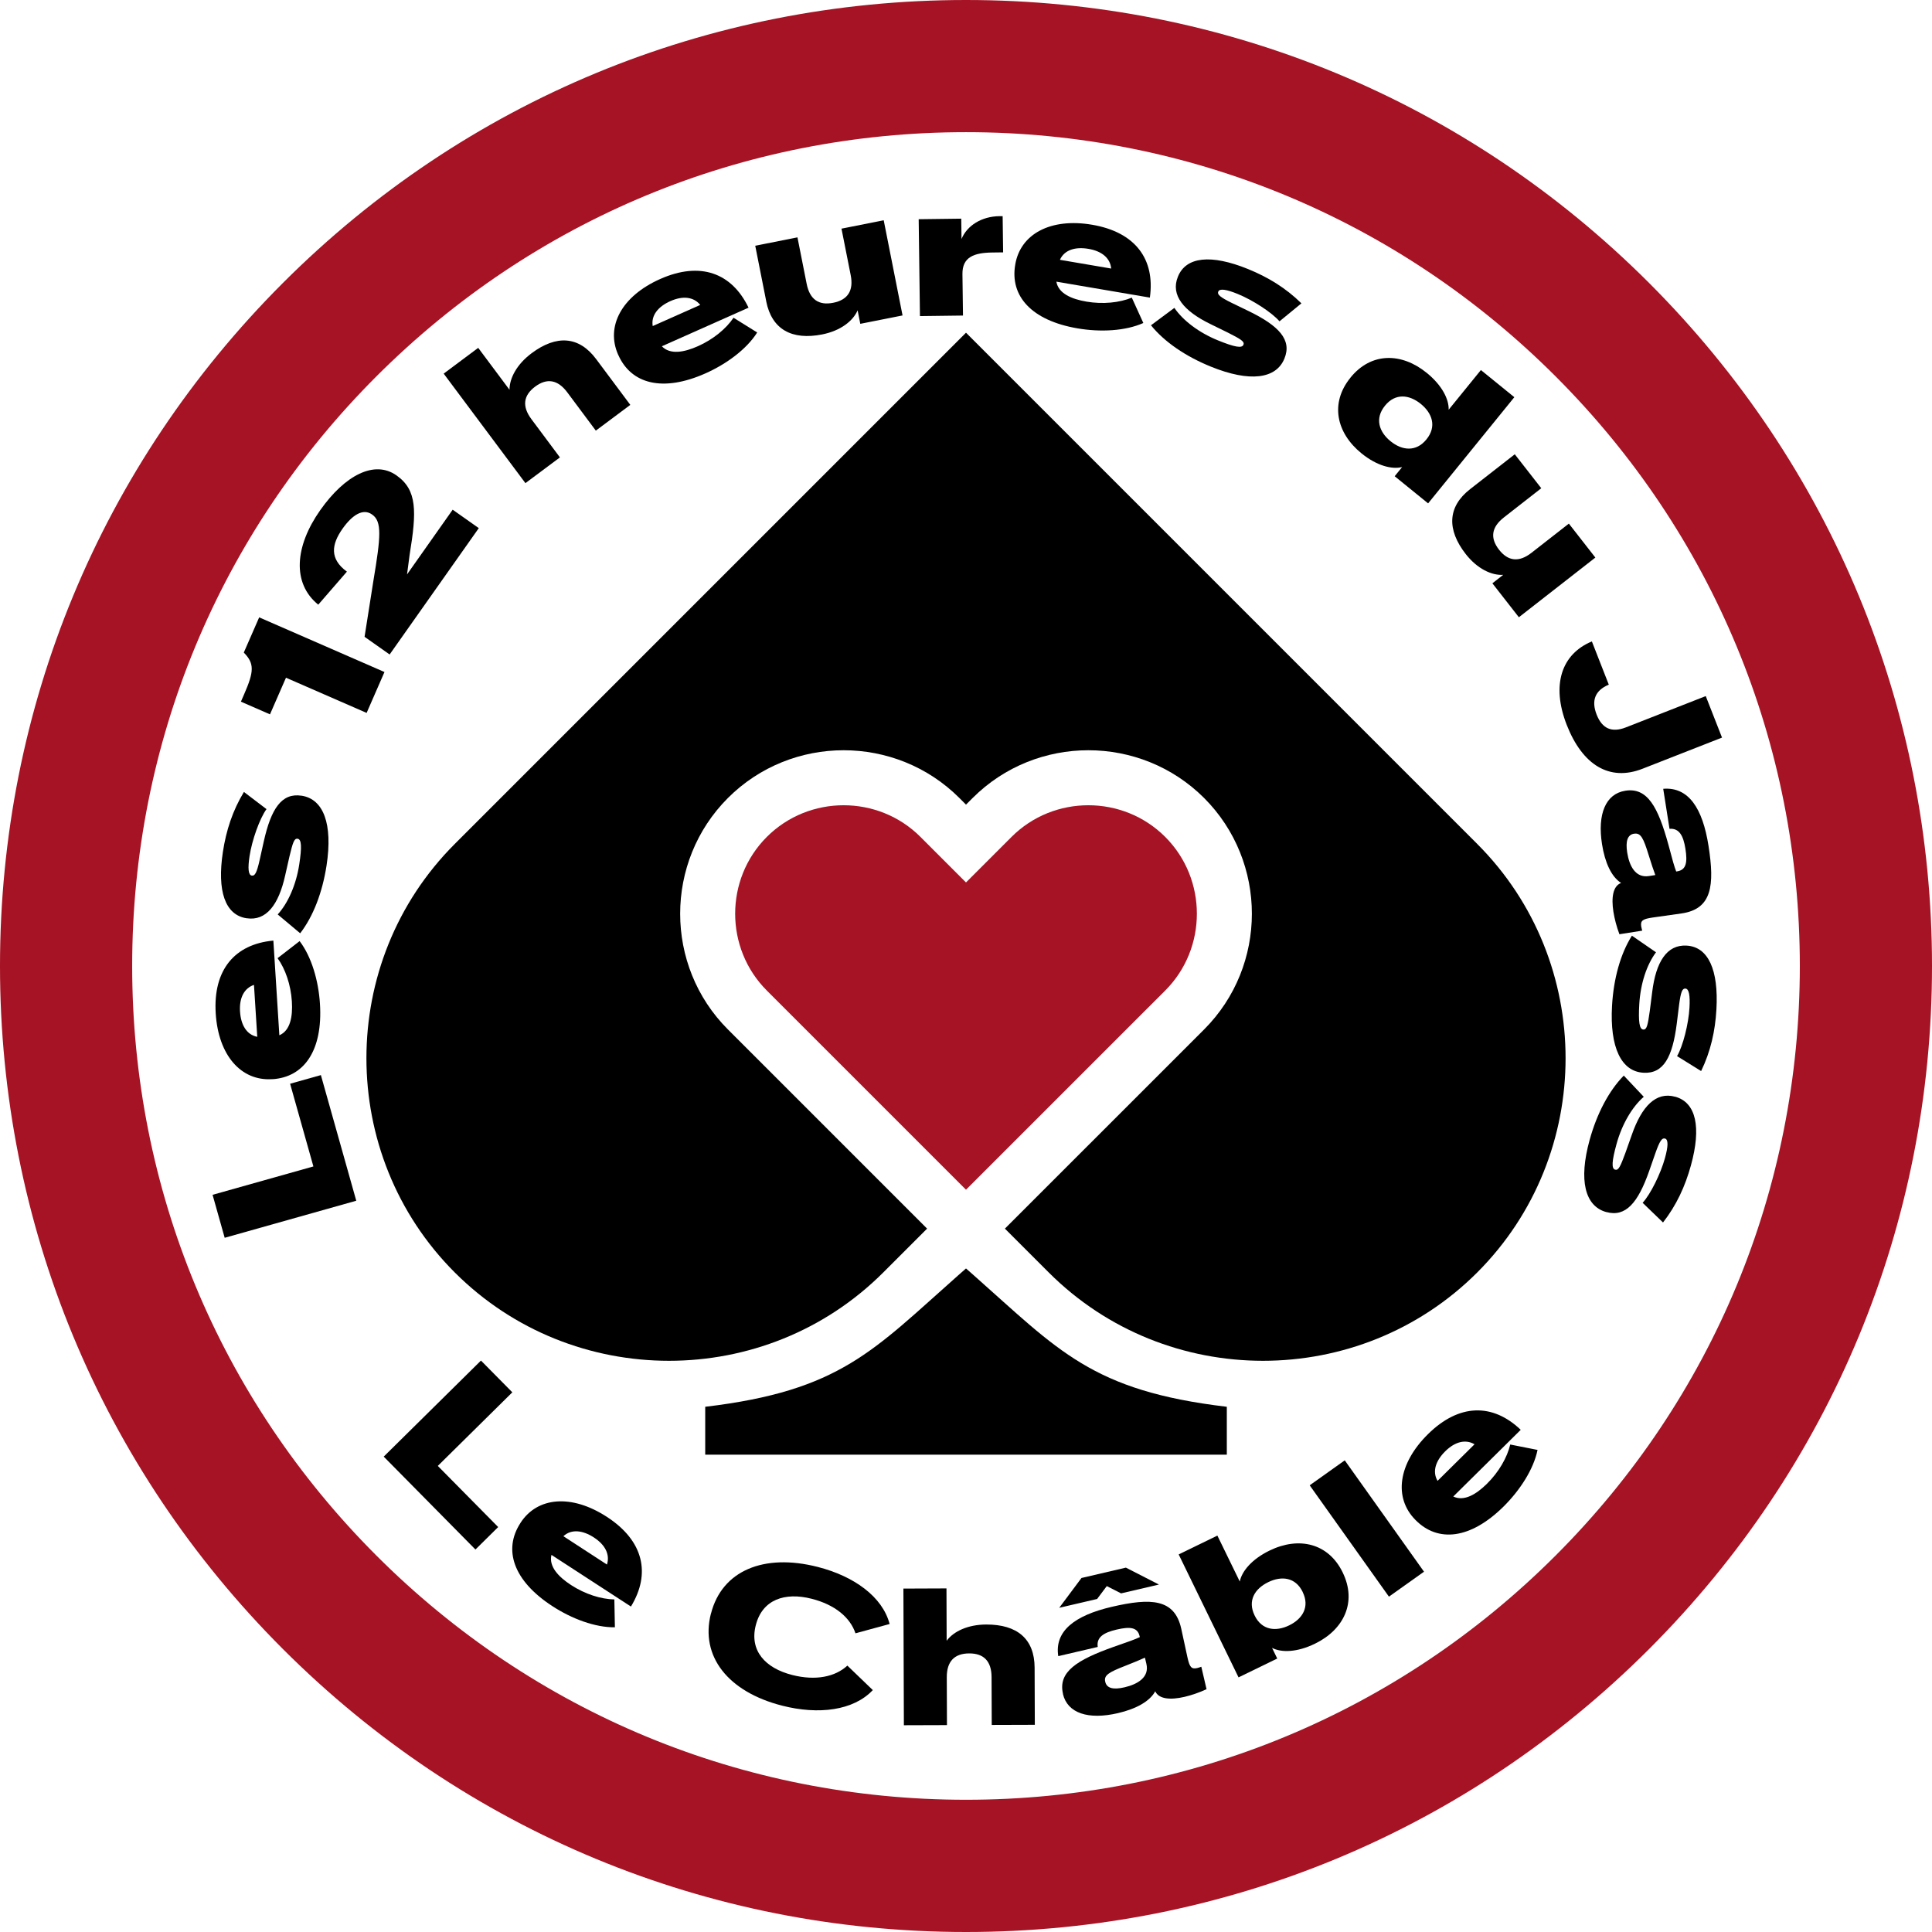
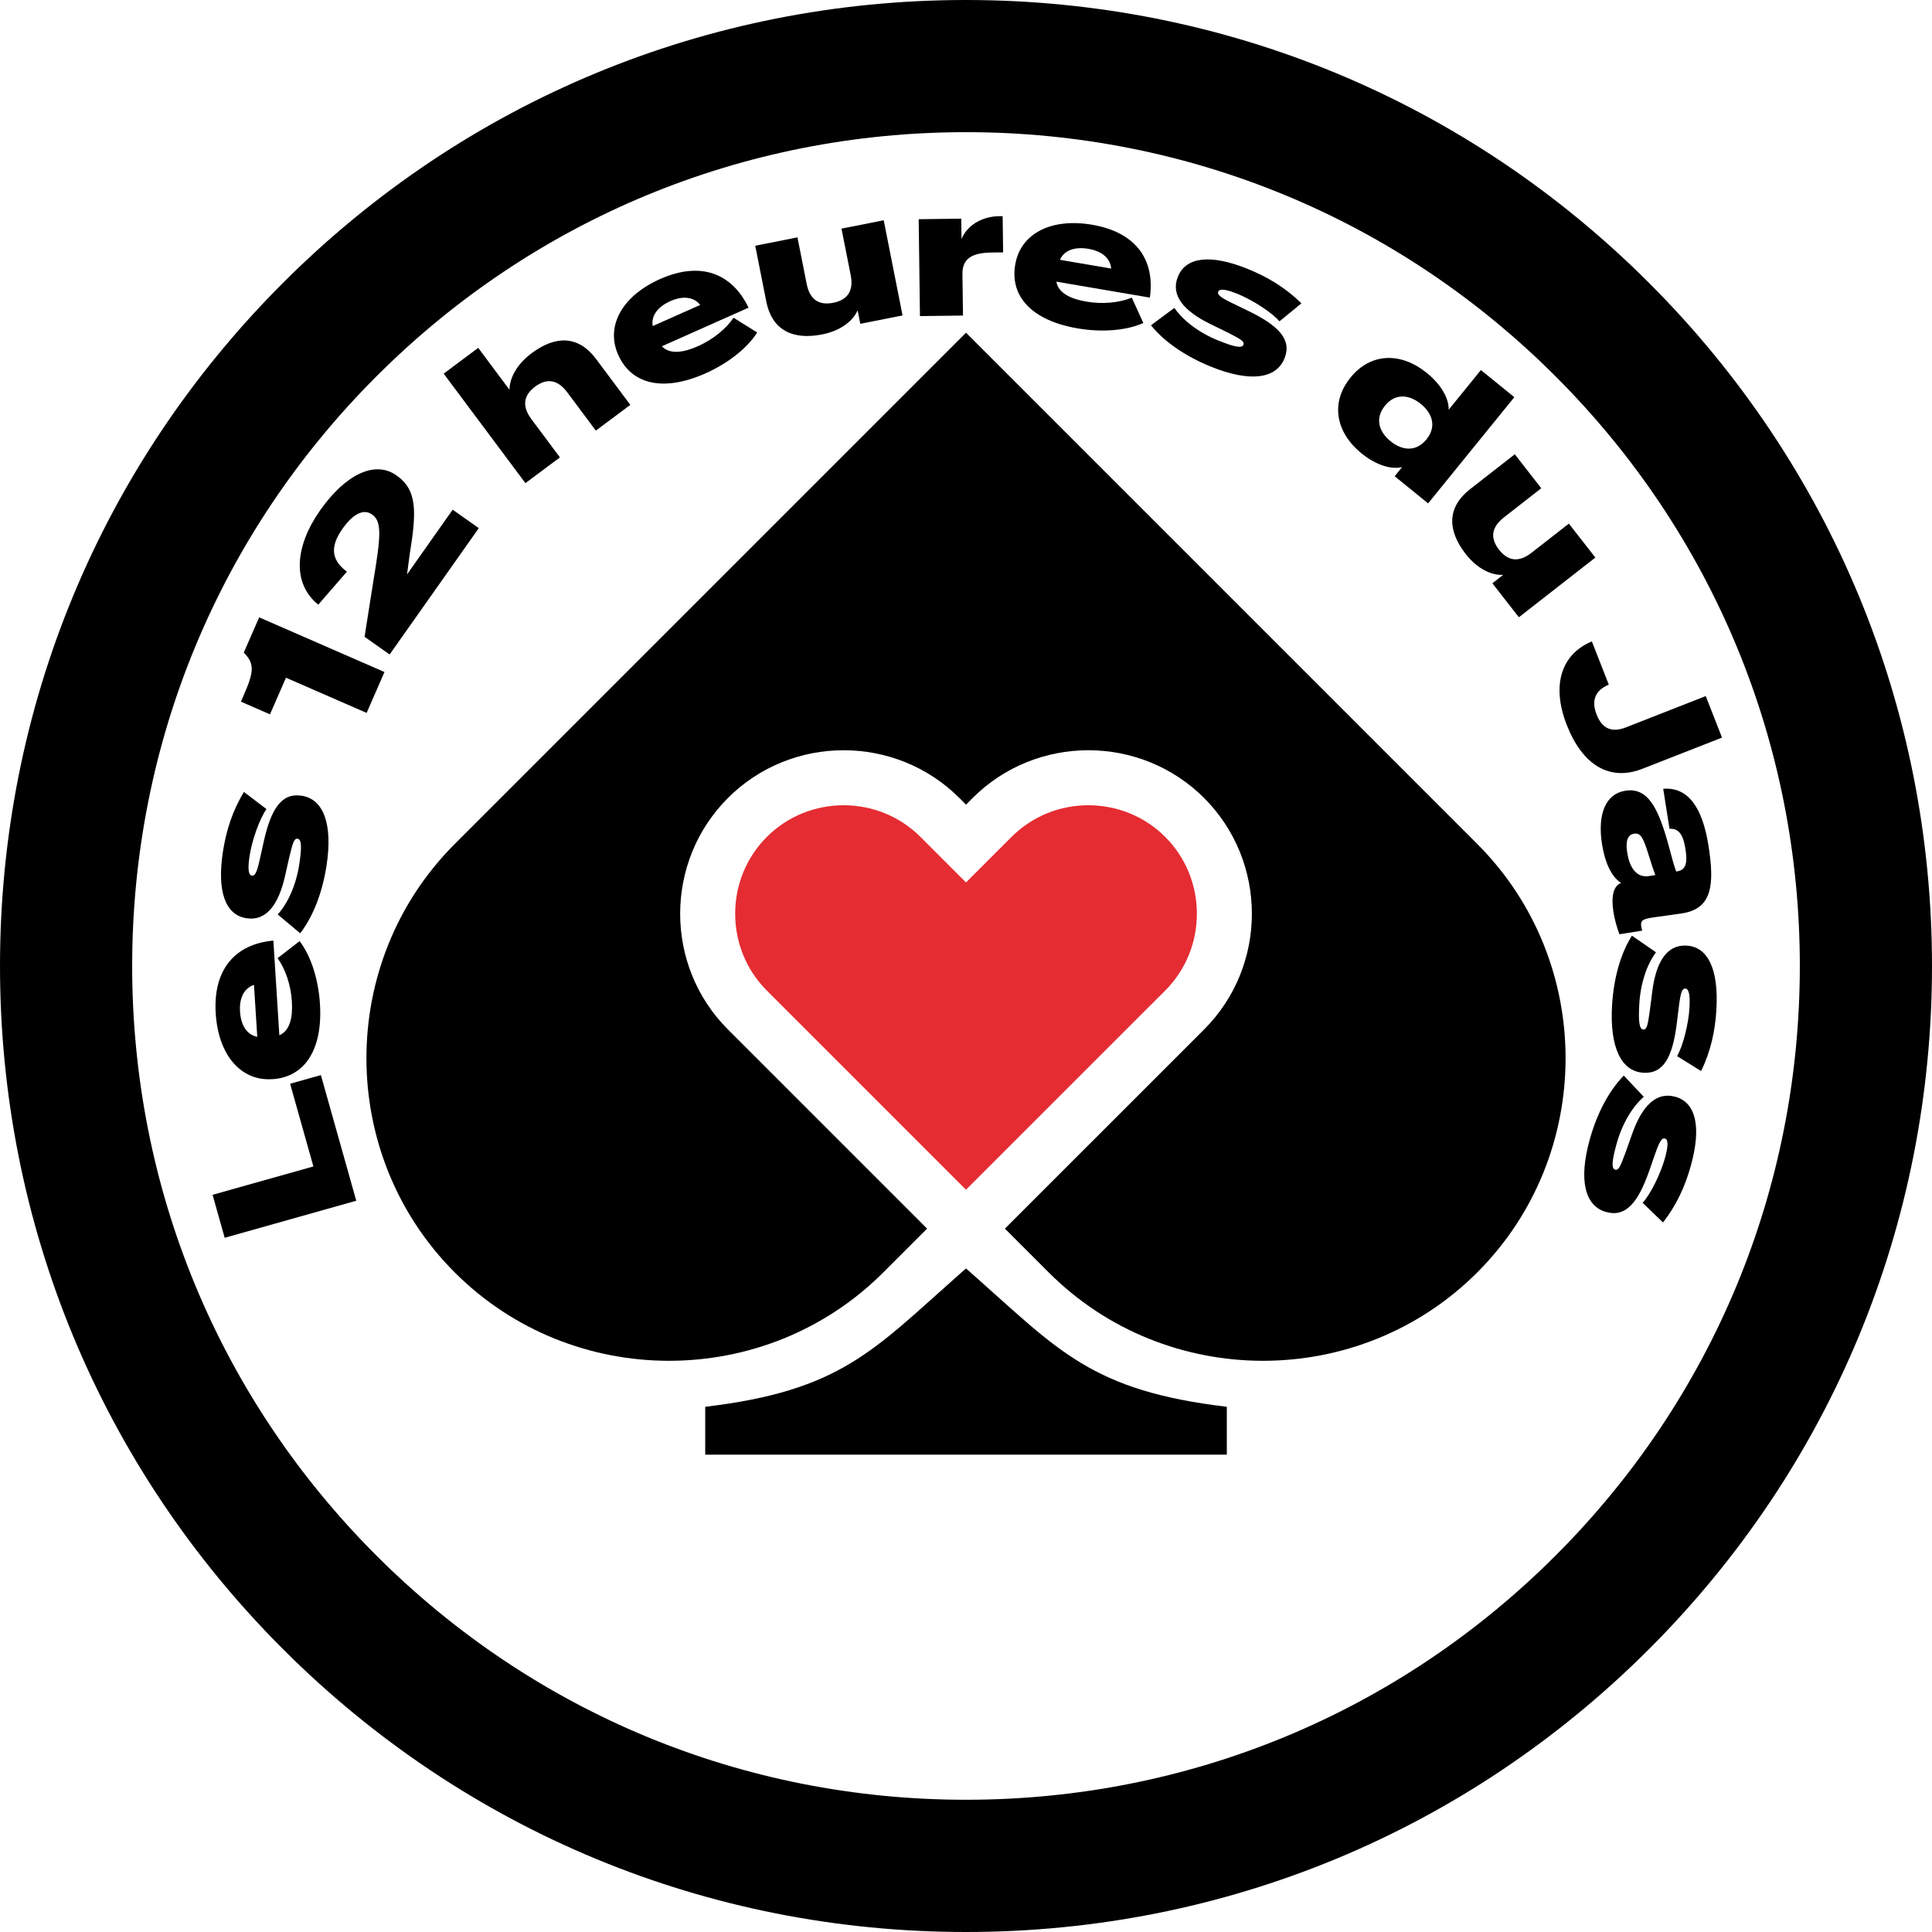
<svg xmlns="http://www.w3.org/2000/svg" id="Calque_2" data-name="Calque 2" viewBox="0 0 565.11 565.12">
  <defs>
    <style>
      .cls-1, .cls-2 {
        fill-rule: evenodd;
      }

-       .cls-3, .cls-2 {
-         fill: #a51324;
+       .cls-2 {
+         fill: #e42c32;
      }
    </style>
  </defs>
  <g id="Calque_1-2" data-name="Calque 1">
    <g>
      <g>
        <path class="cls-1" d="M293.94,359.38l12.82,12.82c17.23,17.23,39.94,25.84,62.67,25.84s45.44-8.62,62.67-25.84c17.23-17.23,25.84-39.95,25.84-62.67s-8.61-45.44-25.84-62.67l-149.54-149.54-149.54,149.54c-17.23,17.23-25.84,39.95-25.84,62.67s8.61,45.44,25.84,62.67c17.23,17.23,39.94,25.84,62.67,25.84s45.44-8.62,62.67-25.84l12.82-12.82-58.26-58.26c-9.32-9.31-13.97-21.59-13.97-33.85s4.66-24.54,13.97-33.85c9.32-9.32,21.59-13.97,33.85-13.97s24.54,4.66,33.86,13.97l1.93,1.94,1.94-1.94c9.32-9.32,21.59-13.97,33.85-13.97s24.54,4.66,33.86,13.97c9.31,9.32,13.97,21.59,13.97,33.85s-4.66,24.54-13.97,33.85l-58.27,58.26" />
        <path class="cls-2" d="M282.56,348l58.27-58.26c6.17-6.17,9.26-14.32,9.26-22.47s-3.09-16.3-9.26-22.47-14.32-9.26-22.48-9.26-16.3,3.09-22.47,9.26l-13.32,13.32-13.32-13.32c-6.17-6.17-14.32-9.26-22.47-9.26s-16.3,3.09-22.47,9.26c-6.17,6.17-9.26,14.32-9.26,22.47s3.09,16.3,9.26,22.47l58.26,58.26" />
        <path class="cls-1" d="M280.29,373.03c-24.83,21.96-34.46,33.78-74.01,38.46v14h152.57v-14c-39.55-4.68-49.19-16.49-74.02-38.46-.74-.66-1.5-1.33-2.27-2-.77.68-1.53,1.35-2.27,2" />
      </g>
-       <path class="cls-3" d="M282.56,565.12c-75.47,0-146.43-29.39-199.8-82.76C29.39,428.99,0,358.03,0,282.56S29.39,136.13,82.76,82.76C136.13,29.39,207.08,0,282.56,0s146.43,29.39,199.8,82.76c53.37,53.37,82.76,124.32,82.76,199.8s-29.39,146.43-82.76,199.8c-53.37,53.37-124.32,82.76-199.8,82.76ZM282.56,38.66c-65.15,0-126.39,25.37-172.46,71.43-46.07,46.07-71.44,107.31-71.44,172.46s25.37,126.39,71.44,172.46c46.07,46.07,107.31,71.43,172.46,71.43s126.39-25.37,172.46-71.43c46.07-46.07,71.44-107.31,71.44-172.46s-25.37-126.39-71.44-172.46c-46.07-46.07-107.31-71.43-172.46-71.43Z" />
+       <path d="M282.56,565.12c-75.47,0-146.43-29.39-199.8-82.76C29.39,428.99,0,358.03,0,282.56S29.39,136.13,82.76,82.76C136.13,29.39,207.08,0,282.56,0s146.43,29.39,199.8,82.76c53.37,53.37,82.76,124.32,82.76,199.8s-29.39,146.43-82.76,199.8c-53.37,53.37-124.32,82.76-199.8,82.76ZM282.56,38.66c-65.15,0-126.39,25.37-172.46,71.43-46.07,46.07-71.44,107.31-71.44,172.46s25.37,126.39,71.44,172.46c46.07,46.07,107.31,71.43,172.46,71.43s126.39-25.37,172.46-71.43c46.07-46.07,71.44-107.31,71.44-172.46s-25.37-126.39-71.44-172.46c-46.07-46.07-107.31-71.43-172.46-71.43Z" />
      <g>
        <path d="M65.72,362.05l-3.54-12.56,29.49-8.3-6.81-24.19,9-2.53,10.35,36.75-38.49,10.84Z" />
        <path d="M79.7,315.66h-.13c-9.04.58-15.69-6.93-16.47-19.21-.81-12.83,5.62-20.27,16.81-21.32h.05s1.75,27.68,1.75,27.68h.03c3.16-1.37,3.92-5.41,3.63-9.92-.31-4.83-1.9-9.46-4.18-12.62l6.45-4.99c3.51,4.6,5.53,11.63,5.95,18.37.86,13.66-4.66,21.43-13.89,22.02ZM75.22,303.27h.03s-.96-15.17-.96-15.17h-.05c-2.81.98-4.29,3.76-4.03,7.79.25,3.9,1.92,6.77,5.02,7.38Z" />
        <path d="M87.78,272.97l-6.55-5.49c3.01-3.3,5.39-8.66,6.3-14.62.79-5.17.67-7.34-.46-7.52h-.05c-.97-.16-1.39,1.18-2.36,5.22l-1.26,5.56c-1.89,8.5-5.51,13.35-11.26,12.47h-.05c-6.22-.96-8.65-7.92-6.89-19.42.96-6.28,2.84-12.06,6.15-17.52l6.6,5.02c-2.01,2.78-4.25,9.11-4.95,13.73-.54,3.55-.39,5.56.66,5.72h.03c.87.14,1.43-.88,2.25-4.52l1.22-5.49c2.14-9.56,5.22-14.25,11.03-13.36h.05c6.38.99,9.14,8.26,7.28,20.4-1.21,7.88-3.89,14.89-7.72,19.84Z" />
        <path d="M83.65,198.24l-4.68,10.71-8.5-3.71.93-2.14c2.9-6.65,3.09-9-.09-12.22l4.5-10.3,36.65,15.99-5.22,11.96-23.6-10.3Z" />
        <path d="M106.64,186.26l2.59-16.44c2.15-12.85,2.53-17.27-.36-19.3l-.07-.05c-2.63-1.85-5.77.16-8.6,4.17-3.29,4.67-3.81,8.85,1.27,12.57l-8.38,9.66c-7.74-6.27-6.84-17.12.58-27.64,7.24-10.27,15.87-14.71,22.28-10.19l.08.06c6.01,4.24,5.87,10.48,3.79,23.15l-.76,5.77,13.35-18.93,7.64,5.39-26.08,36.96-7.36-5.19Z" />
        <path d="M129.79,109.28l10.09-7.53,9.15,12.26c0-3.38,2.13-7.45,6.47-10.69,7.26-5.42,13.84-5.03,18.88,1.72l9.99,13.39-10.09,7.53-8.35-11.2c-2.78-3.72-5.95-4.24-9.4-1.67-3.45,2.57-3.88,5.77-1.1,9.5l8.35,11.2-10.09,7.53-23.91-32.03Z" />
        <path d="M180.86,103.87l-.05-.12c-3.68-8.28,1.04-17.13,12.28-22.13,11.75-5.23,20.95-1.79,25.84,8.33l.02.05-25.34,11.28v.02c2.39,2.49,6.45,1.79,10.57-.05,4.42-1.97,8.21-5.08,10.38-8.31l6.92,4.31c-3.08,4.89-8.98,9.23-15.14,11.97-12.5,5.56-21.71,3.09-25.47-5.36ZM190.91,95.36v.02s13.9-6.18,13.9-6.18l-.02-.05c-1.89-2.3-5.02-2.71-8.7-1.07-3.57,1.59-5.68,4.16-5.17,7.27Z" />
        <path d="M224.13,88.14l-3.22-16.26,12.35-2.45,2.69,13.58c.91,4.59,3.54,6.4,7.79,5.55,4.22-.84,6-3.52,5.09-8.1l-2.69-13.58,12.35-2.45,5.51,27.84-12.36,2.45-.78-3.94c-1.36,3.11-4.97,5.97-10.36,7.04-8.84,1.75-14.74-1.42-16.38-9.68Z" />
        <path d="M268.71,64.12l12.46-.16.08,5.95c1.62-3.95,5.89-6.61,11.07-6.68h.96s.14,10.59.14,10.59l-3.19.04c-5.34.07-8.78,1.34-8.71,6.33l.16,12.11-12.59.16-.37-28.34Z" />
        <path d="M296.95,77.48l.02-.13c1.52-8.93,10.36-13.68,22.49-11.61,12.68,2.16,18.44,10.12,16.89,21.26v.05s-27.35-4.66-27.35-4.66v.03c.6,3.39,4.36,5.06,8.82,5.81,4.77.81,9.65.32,13.24-1.17l3.37,7.42c-5.28,2.36-12.59,2.71-19.24,1.57-13.49-2.3-19.79-9.46-18.24-18.57ZM310.04,75.97v.03s14.98,2.55,14.98,2.55v-.05c-.29-2.96-2.66-5.04-6.65-5.71-3.85-.66-7.03.31-8.33,3.19Z" />
        <path d="M336.65,95.16l6.86-5.1c2.52,3.69,7.18,7.25,12.77,9.51,4.85,1.97,6.99,2.35,7.42,1.29l.02-.05c.37-.91-.83-1.63-4.54-3.51l-5.12-2.51c-7.83-3.81-11.71-8.45-9.52-13.84l.02-.05c2.37-5.84,9.7-6.59,20.48-2.21,5.88,2.39,11.08,5.56,15.63,10.04l-6.41,5.26c-2.24-2.6-7.88-6.24-12.21-8-3.32-1.35-5.31-1.67-5.71-.69v.02c-.34.81.52,1.59,3.87,3.24l5.06,2.45c8.81,4.29,12.66,8.38,10.45,13.82l-.02.05c-2.43,5.98-10.15,6.98-21.52,2.36-7.39-3-13.58-7.23-17.52-12.1Z" />
        <path d="M395,110.48l.03-.04c6.03-7.43,14.91-7.37,22.3-1.37,4.52,3.67,6.51,7.75,6.41,10.78l9.43-11.61,9.78,7.94-25.22,31.06-9.78-7.94,2.18-2.68c-2.96.74-7.38-.35-11.9-4.02-7.38-6-9.25-14.7-3.22-22.12ZM417.23,128.54l.03-.04c3.03-3.73,1.7-7.62-1.66-10.35-3.36-2.73-7.44-3.23-10.47.5l-.03.04c-3.03,3.73-1.72,7.64,1.64,10.37,3.36,2.73,7.45,3.21,10.49-.52Z" />
        <path d="M430.01,143.08l13.07-10.2,7.75,9.93-10.91,8.52c-3.69,2.88-4.11,6.04-1.45,9.46,2.65,3.39,5.84,3.77,9.52.89l10.91-8.52,7.75,9.93-22.37,17.46-7.75-9.93,3.16-2.47c-3.39.19-7.56-1.75-10.95-6.08-5.54-7.1-5.38-13.8,1.26-18.98Z" />
        <path d="M465.63,187.62l4.95,12.64c-4.04,1.7-5.16,4.67-3.55,8.78,1.59,4.06,4.38,5.36,8.56,3.72l23.35-9.15,4.76,12.14-23.25,9.11c-9.69,3.8-17.58-1.1-22.17-12.82-4.58-11.7-1.53-20.74,7.35-24.42Z" />
        <path d="M475.39,231.29h.03c6.48-1.02,9.58,4.81,12.59,15.76,1.26,4.78,1.74,6.45,2.29,7.87l.29-.05c2.62-.41,3.04-2.58,2.41-6.56-.62-3.96-1.85-6.08-4.66-5.88l-1.84-11.7c7.43-.61,11.53,5.74,13.24,16.63,1.84,11.68,1.01,18.53-7.85,19.82l-8.47,1.2c-2.81.42-3.63.84-3.36,2.6.06.37.18.78.3,1.24l-6.67,1.05c-.84-2.23-1.43-4.51-1.76-6.58-.65-4.15-.14-7.53,2.25-8.42-2.84-1.81-4.73-5.95-5.58-11.33-1.39-8.84,1.07-14.74,6.79-15.64ZM482.33,256.25l1.86-.29c-.56-1.47-1.12-3.21-1.99-5.98-1.48-4.77-2.25-6.42-4.17-6.12h-.08c-1.86.31-2.52,2.13-1.98,5.54.6,3.83,2.39,7.48,6.35,6.85Z" />
        <path d="M477.35,273.7l7.04,4.85c-2.68,3.57-4.54,9.13-4.89,15.15-.3,5.22.03,7.37,1.17,7.44h.05c.98.06,1.27-1.31,1.85-5.42l.72-5.65c1.08-8.64,4.23-13.81,10.03-13.47h.05c6.28.36,9.36,7.06,8.69,18.67-.36,6.34-1.69,12.27-4.47,18.02l-7.04-4.37c1.74-2.96,3.36-9.46,3.63-14.13.21-3.58-.13-5.57-1.19-5.63h-.03c-.88-.05-1.33,1.01-1.81,4.71l-.69,5.57c-1.23,9.72-3.85,14.68-9.71,14.34h-.05c-6.44-.37-9.87-7.36-9.17-19.61.46-7.96,2.47-15.18,5.81-20.47Z" />
        <path d="M474.95,314.6l5.86,6.22c-3.37,2.93-6.36,7.97-7.96,13.79-1.39,5.04-1.52,7.21-.42,7.52h.05c.95.28,1.52-1,2.96-4.9l1.9-5.37c2.87-8.22,7.03-12.61,12.64-11.06h.05c6.07,1.69,7.67,8.88,4.57,20.1-1.69,6.12-4.23,11.65-8.16,16.68l-5.96-5.75c2.32-2.53,5.28-8.55,6.52-13.05.96-3.46,1.04-5.47.02-5.75h-.03c-.84-.24-1.52.7-2.76,4.22l-1.85,5.3c-3.24,9.25-6.85,13.54-12.51,11.98h-.05c-6.22-1.73-8.11-9.28-4.84-21.11,2.12-7.68,5.61-14.33,9.98-18.8Z" />
      </g>
-       <g>
-         <path d="M140.69,397.98l9.17,9.28-21.8,21.53,17.66,17.88-6.65,6.57-26.83-27.17,28.45-28.1Z" />
-         <path d="M152.19,445.54l.07-.11c4.93-7.6,14.93-8.45,25.24-1.75,10.78,7,12.91,16.59,7.08,26.2l-.03.04-23.25-15.11v.02c-.8,3.35,1.99,6.37,5.78,8.83,4.05,2.63,8.73,4.12,12.62,4.18l.16,8.15c-5.78.08-12.63-2.5-18.28-6.18-11.47-7.45-14.41-16.52-9.38-24.27ZM164.8,449.33v.02s12.72,8.28,12.72,8.28l.03-.04c.89-2.84-.46-5.68-3.84-7.88-3.27-2.13-6.58-2.5-8.91-.37Z" />
-         <path d="M207.95,472.03l.03-.1c3.2-12.43,15.33-17.64,31.19-13.6,10.66,2.72,18.97,8.73,21.05,16.7l-9.99,2.72c-1.54-4.62-5.98-8.36-12.81-10.1-7.88-2.01-14.4.25-16.32,7.63l-.03.1c-1.9,7.44,2.75,12.55,10.65,14.56,6.82,1.74,12.55.57,16.14-2.74l7.44,7.16c-5.64,5.99-15.84,7.28-26.5,4.56-15.89-4.05-24.03-14.47-20.86-26.9Z" />
-         <path d="M264.25,464.67l12.6-.05.05,15.31c2.01-2.72,6.15-4.73,11.57-4.75,9.06-.03,14.13,4.2,14.16,12.62l.06,16.71-12.6.04-.05-13.98c-.02-4.65-2.26-6.96-6.56-6.94-4.3.02-6.56,2.33-6.54,6.99l.05,13.98-12.6.04-.14-39.99Z" />
-         <path d="M310.93,495.46v-.03c-1.5-6.39,4.1-9.91,14.8-13.71,4.67-1.61,6.31-2.21,7.68-2.86l-.07-.28c-.6-2.59-2.79-2.84-6.72-1.92-3.91.91-5.93,2.28-5.53,5.08l-11.54,2.69c-1.15-7.37,4.89-11.92,15.63-14.42,11.52-2.69,18.41-2.36,20.34,6.39l1.81,8.36c.62,2.78,1.1,3.56,2.84,3.16.36-.08.76-.23,1.22-.39l1.53,6.57c-2.17,1-4.39,1.76-6.44,2.24-4.09.95-7.51.69-8.57-1.63-1.6,2.96-5.59,5.15-10.9,6.39-8.72,2.03-14.79.01-16.1-5.63ZM316.34,461.57l12.99-3.03,9.67,4.95-11.08,2.58-4.18-2.13-2.83,3.77-11.08,2.58,6.51-8.72ZM335.33,486.71l-.43-1.84c-1.43.66-3.12,1.36-5.82,2.42-4.65,1.82-6.24,2.71-5.8,4.6l.02.08c.43,1.84,2.3,2.36,5.66,1.57,3.78-.88,7.29-2.93,6.37-6.83Z" />
-         <path d="M372.09,482.03l1.51,3.1-11.32,5.51-17.51-35.96,11.32-5.51,6.55,13.44c.59-2.97,3.45-6.5,8.73-9.07,8.53-4.15,17.19-2.19,21.37,6.4l.02.05c4.19,8.6.39,16.65-8.13,20.8-5.28,2.57-9.83,2.63-12.54,1.23ZM381.06,465.7l-.02-.05c-2.1-4.32-6.19-4.76-10.08-2.86-3.92,1.91-6.09,5.39-3.99,9.71l.02.05c2.1,4.32,6.2,4.78,10.11,2.87,3.89-1.89,6.06-5.4,3.95-9.72Z" />
-         <path d="M383.09,434.46l10.26-7.3,23.18,32.57-10.26,7.3-23.18-32.57Z" />
-         <path d="M414.09,444.65l-.09-.09c-6.37-6.44-5.08-16.39,3.67-25.04,9.14-9.04,18.96-9.08,27.11-1.33l.04.04-19.72,19.5.02.02c3.11,1.48,6.65-.6,9.86-3.78,3.44-3.4,5.88-7.65,6.77-11.44l7.99,1.58c-1.16,5.67-5.14,11.8-9.93,16.55-9.73,9.62-19.22,10.56-25.72,3.99ZM420.48,433.13l.02.02,10.8-10.68-.04-.04c-2.58-1.48-5.65-.76-8.52,2.08-2.78,2.75-3.85,5.9-2.26,8.63Z" />
-       </g>
    </g>
  </g>
</svg>
